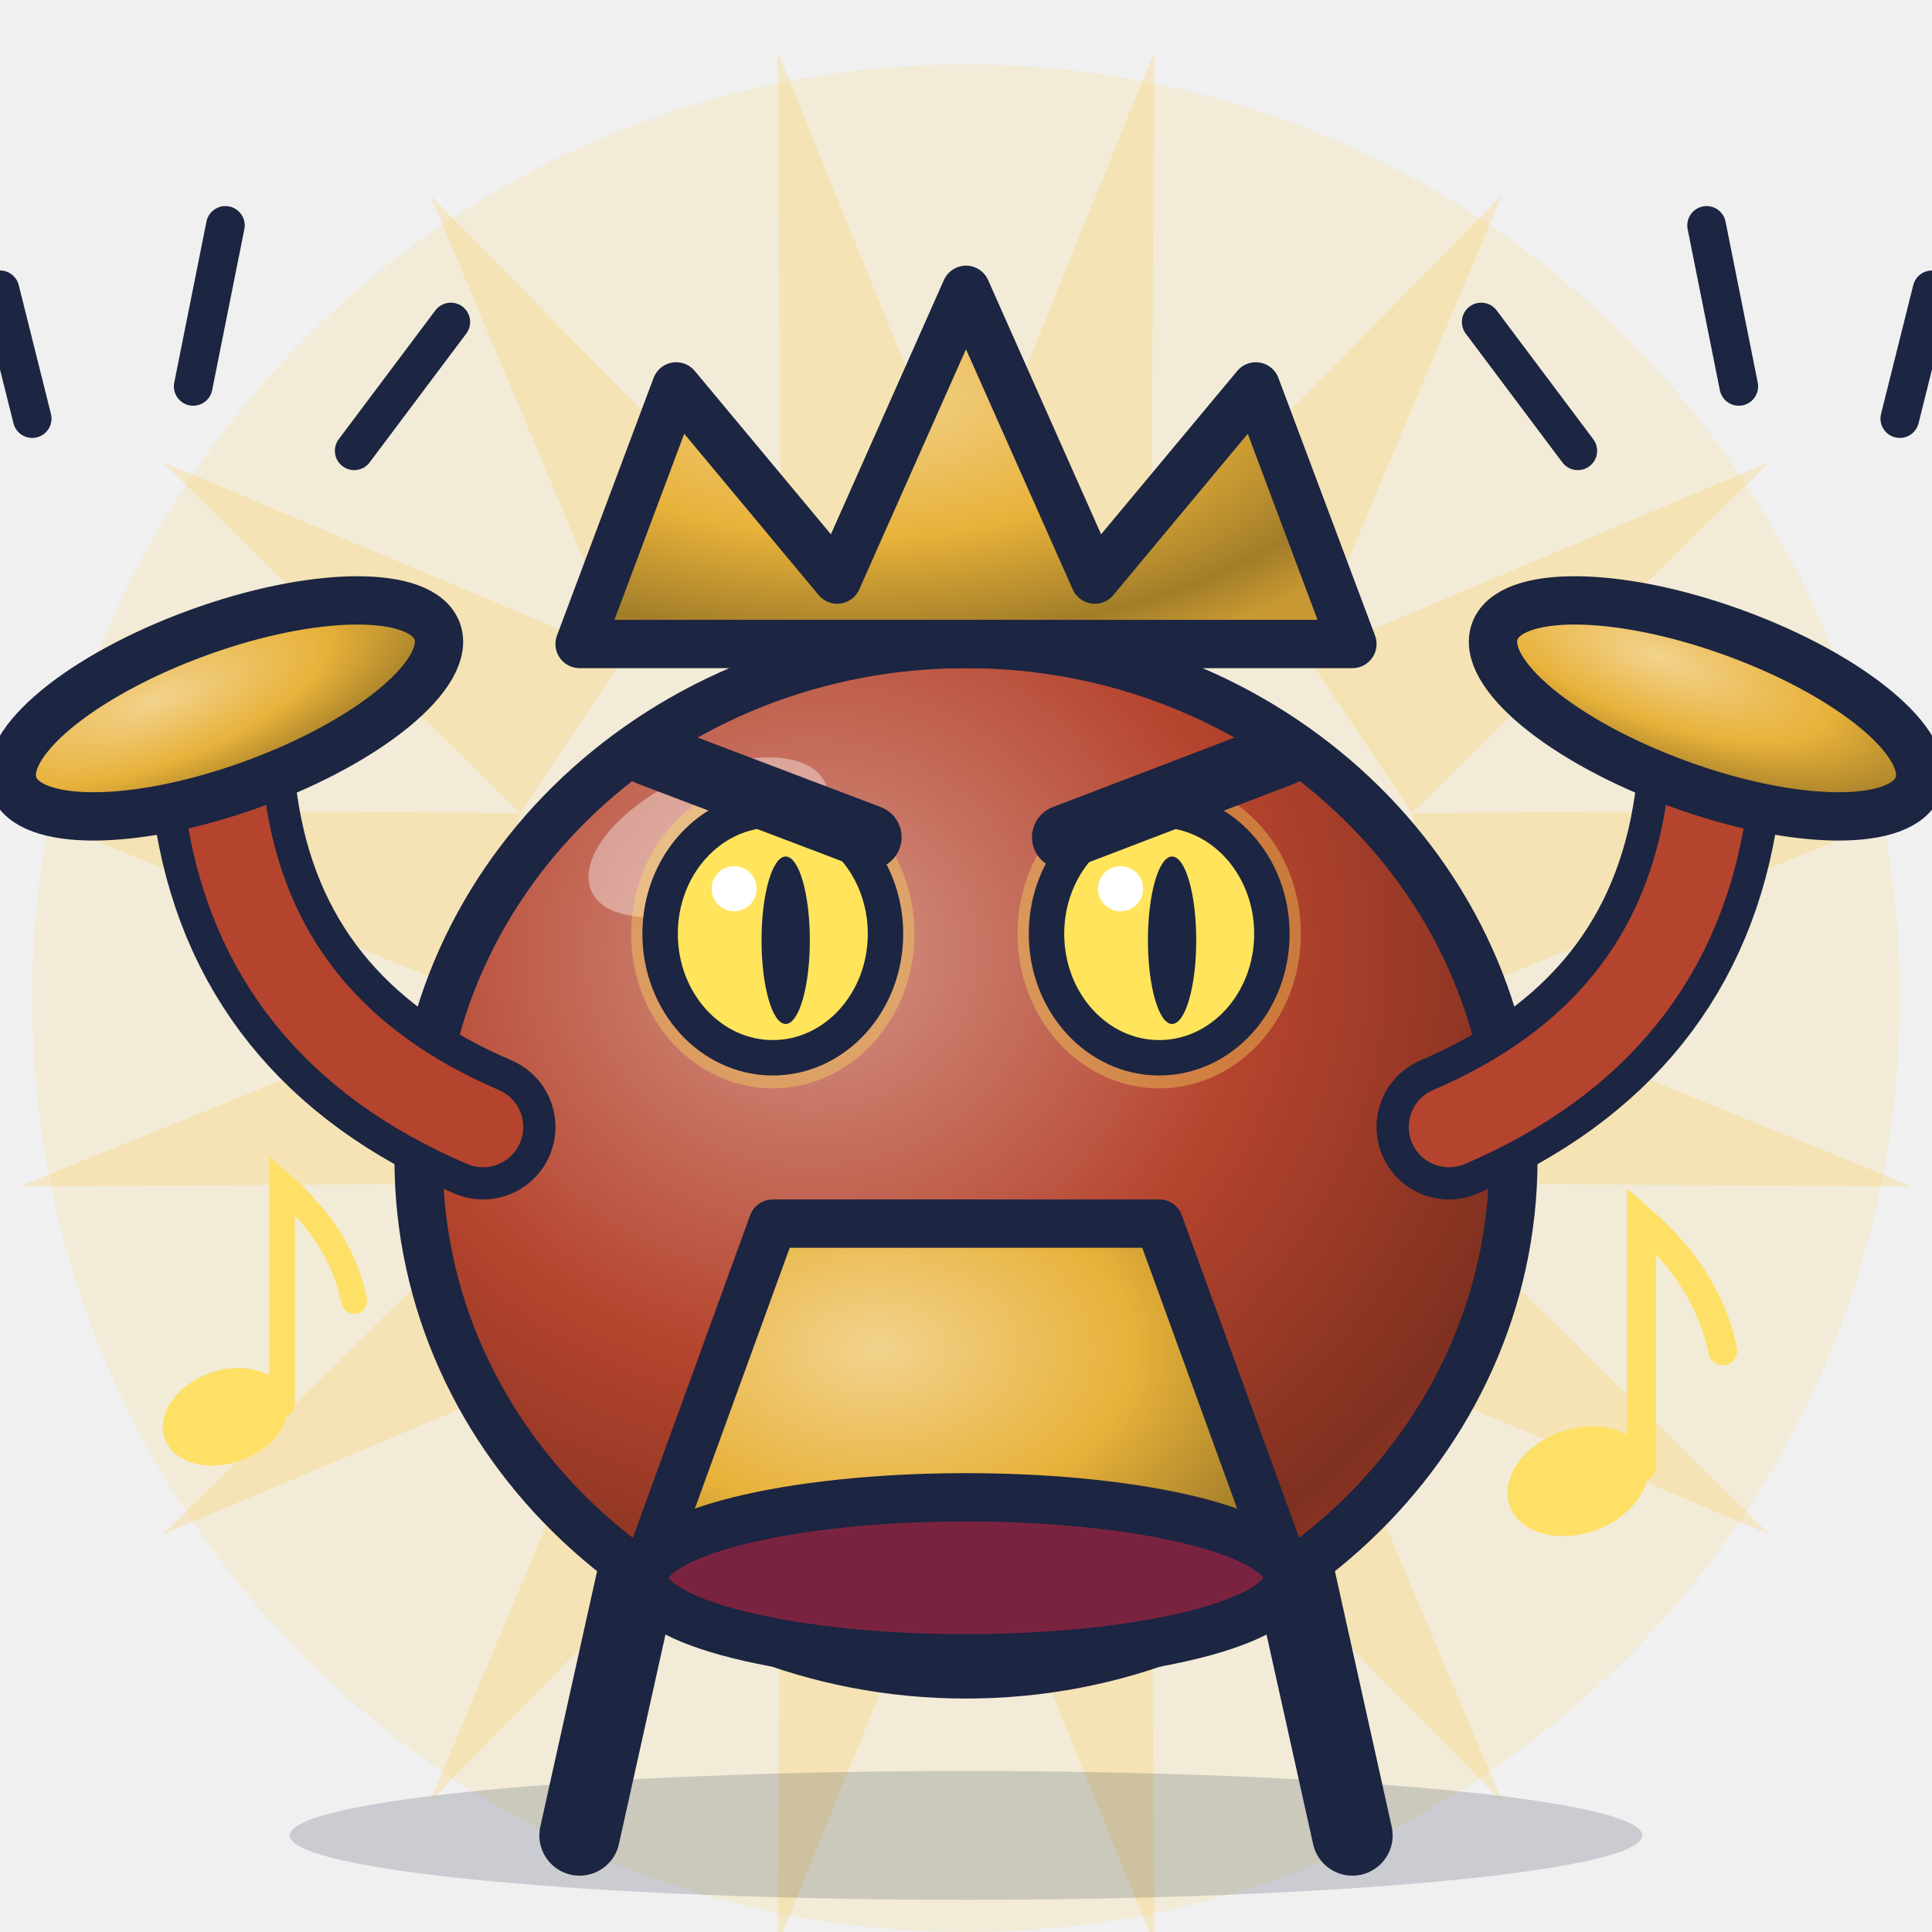
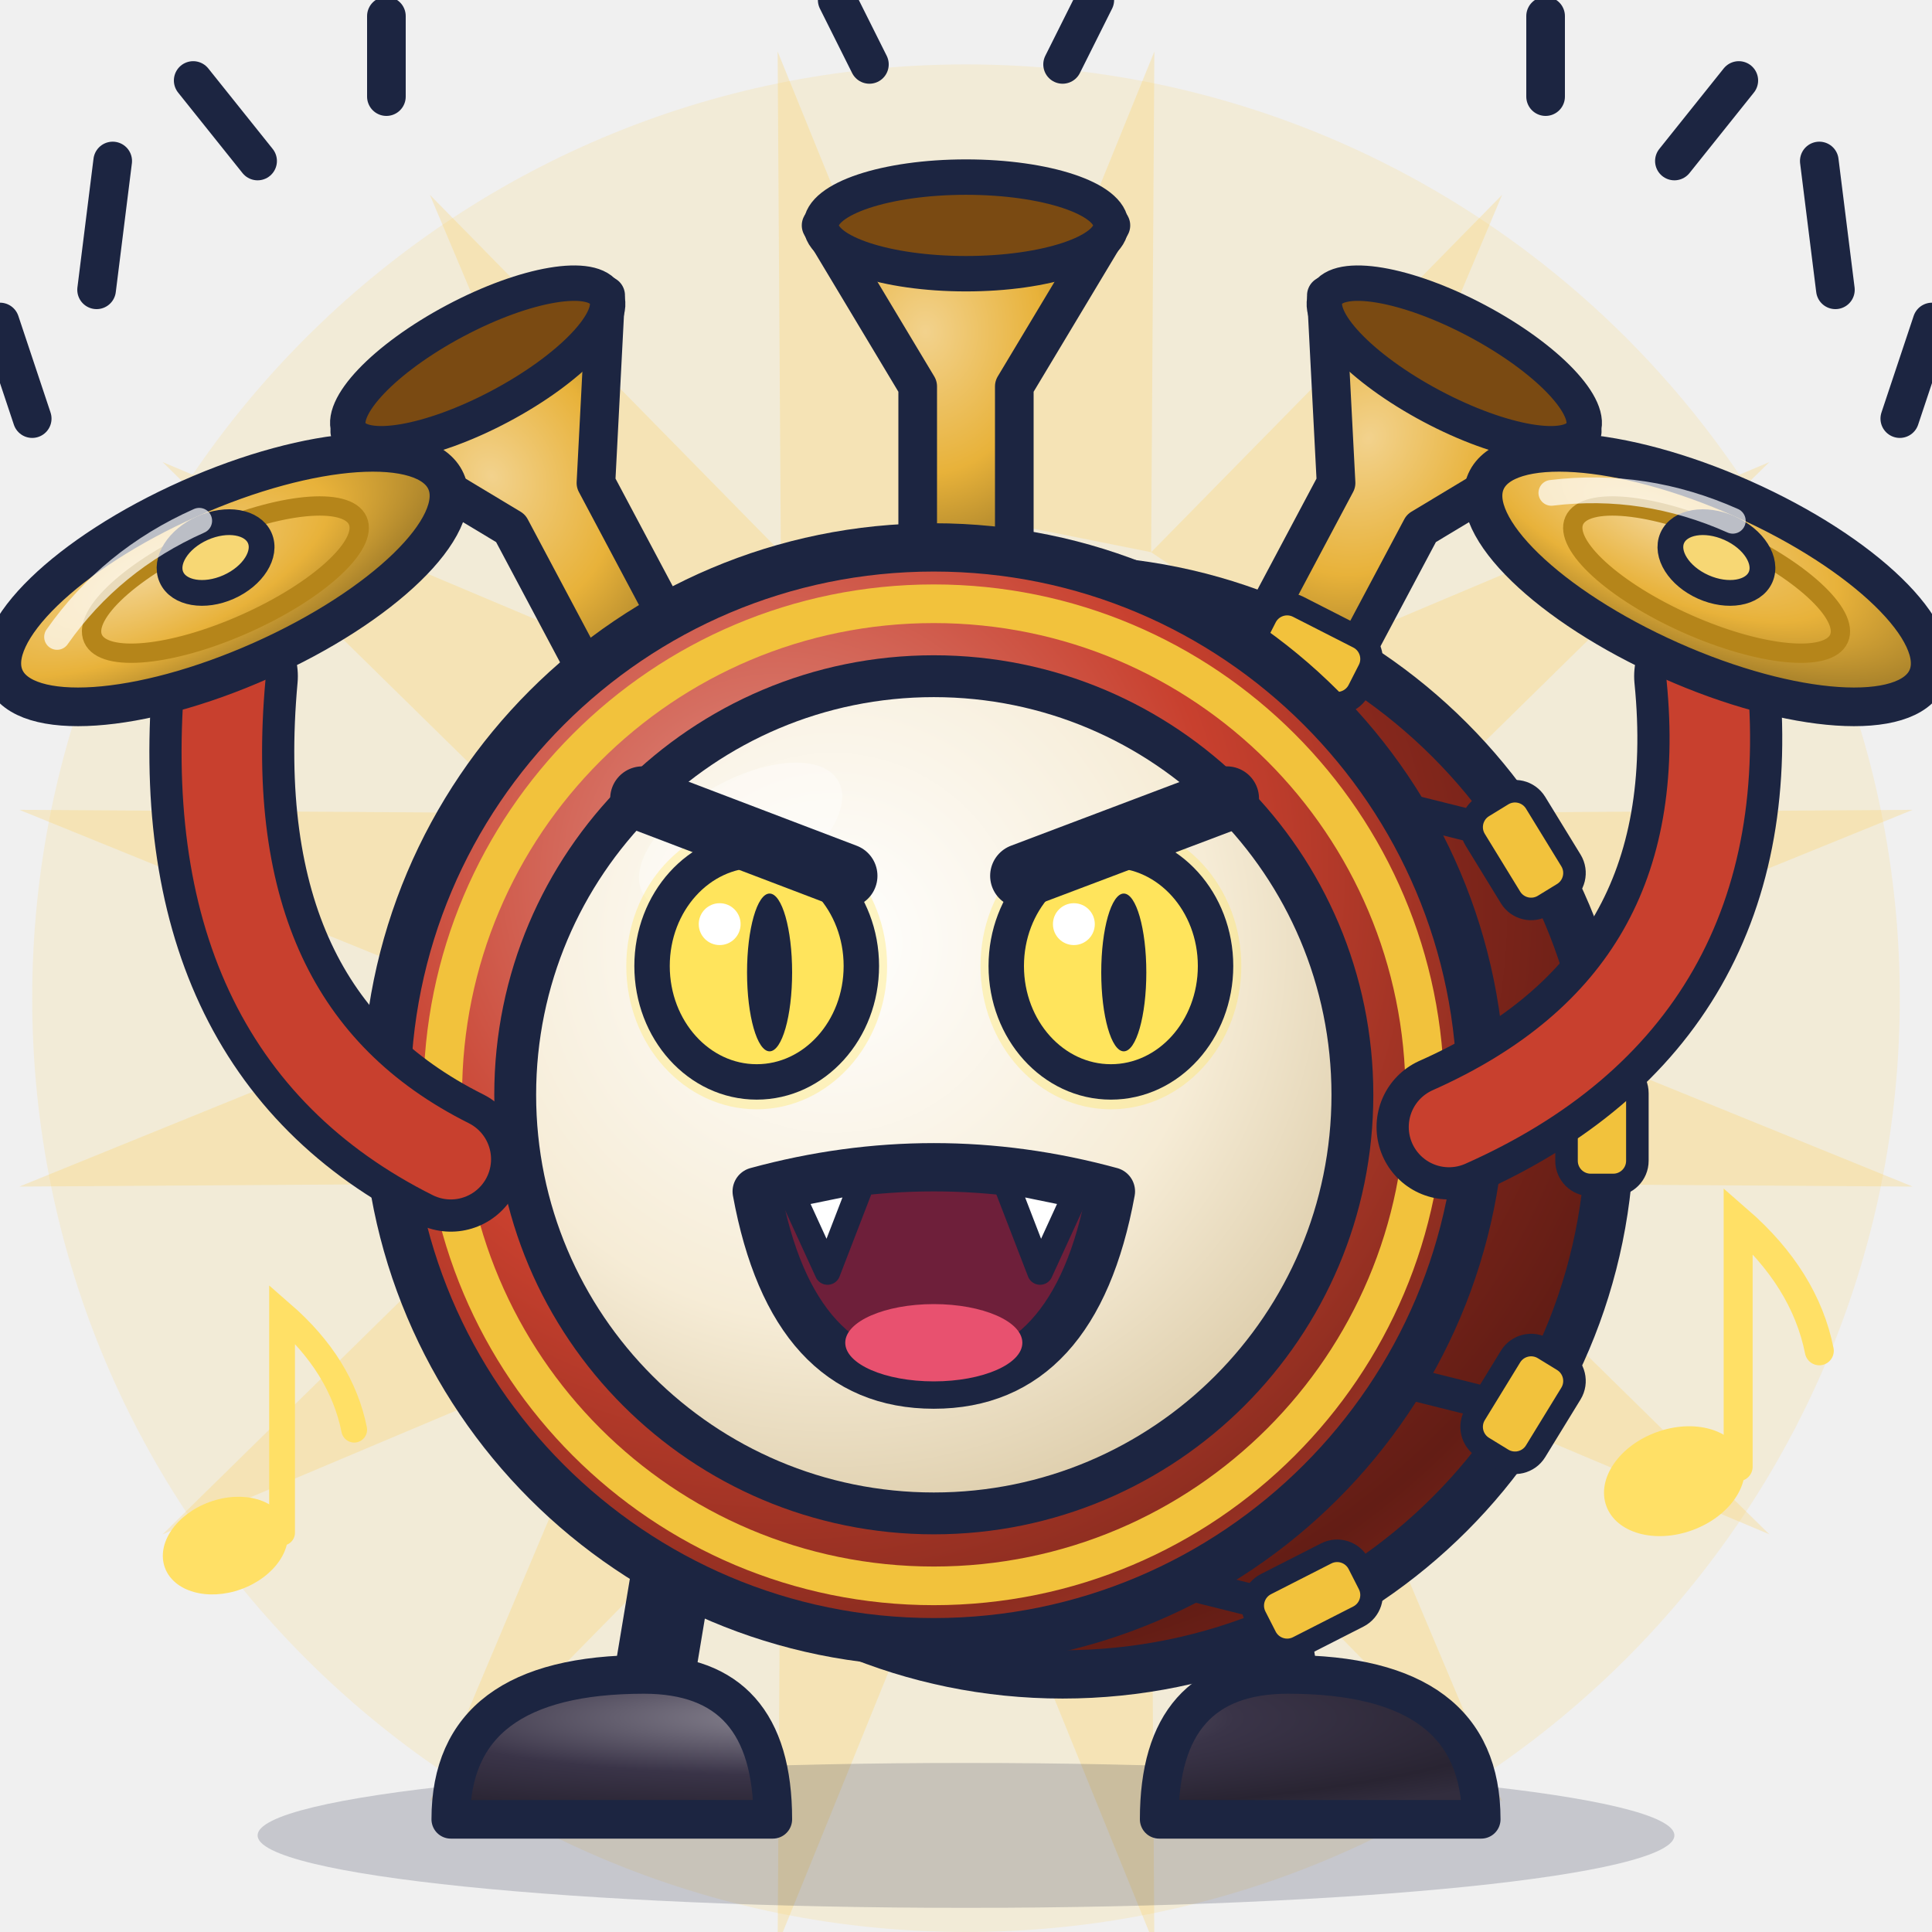
<svg aria-hidden="true" viewBox="0 0 120 120">
  <defs>
    <radialGradient id="m-krachmacher-boss__b" cx="36%" cy="30%" r="80%">
      <stop offset="0" stop-color="#f2d28d" />
      <stop offset=".5" stop-color="#e8b23a" />
      <stop offset=".86" stop-color="#a27d29" />
      <stop offset="1" stop-color="#c89932" />
    </radialGradient>
+     <radialGradient id="m-krachmacher-boss__d" cx="36%" cy="30%" r="80%">
+       <stop offset="0" stop-color="#df9086" />
+       <stop offset=".5" stop-color="#c8402e" />
+       <stop offset=".86" stop-color="#8c2d20" />
+       <stop offset="1" stop-color="#ac3728" />
+     </radialGradient>
+     <radialGradient id="m-krachmacher-boss__e" cx=".38" cy=".32" r=".75">
+       <stop offset="0" stop-color="#fff" />
+       <stop offset=".6" stop-color="#f6ecd6" />
+       <stop offset="1" stop-color="#d9c8a4" />
+     </radialGradient>
    <radialGradient id="m-krachmacher-boss__a" cx="36%" cy="30%" r="80%">
-       <stop offset="0" stop-color="#d49386" />
-       <stop offset=".5" stop-color="#b5442e" />
-       <stop offset=".86" stop-color="#7f3020" />
-       <stop offset="1" stop-color="#9c3a28" />
+       <stop offset="0" stop-color="#8d8995" />
+       <stop offset=".5" stop-color="#3a3448" />
+       <stop offset=".86" stop-color="#292432" />
+       <stop offset="1" stop-color="#322d3e" />
+     </radialGradient>
+     <radialGradient id="m-krachmacher-boss__c" cx="36%" cy="30%" r="80%">
+       <stop offset="0" stop-color="#bd837d" />
+       <stop offset=".5" stop-color="#8e2a1e" />
+       <stop offset=".86" stop-color="#631d15" />
+       <stop offset="1" stop-color="#7a241a" />
    </radialGradient>
  </defs>
  <circle cx="60" cy="62" r="58" fill="#ffc93c" opacity=".14" />
  <path fill="#ffc93c" d="M60 32 71.7 3.2l-.2 31.1Zm11.5 2.3 21.8-22.2-12.1 28.7Zm9.7 6.5 28.7-12.1-22.2 21.8Zm6.5 9.7 31.1-.2L90 62ZM90 62l28.8 11.7-31.1-.2Zm-2.3 11.5 22.2 21.8-28.7-12.1Zm-6.5 9.7 12.1 28.7-21.8-22.2Zm-9.7 6.5.2 31.1L60 92ZM60 92l-11.7 28.8.2-31.1Zm-11.5-2.3-21.8 22.2 12.1-28.7Zm-9.7-6.5L10.1 95.3l22.2-21.8Zm-6.5-9.7-31.1.2L30 62ZM30 62 1.2 50.3l31.1.2Zm2.3-11.5L10.1 28.7l28.7 12.1Zm6.5-9.7L26.7 12.1l21.8 22.2Zm9.7-6.5-.2-31.1L60 32Z" opacity=".22" />
-   <ellipse cx="60" cy="114" fill="#1c2541" opacity=".18" rx="42" ry="4" />
-   <path fill="none" stroke="#1c2541" stroke-linecap="round" stroke-linejoin="round" stroke-width="5" d="m40 96-4 18m44-18 4 18" />
-   <ellipse cx="60" cy="72" fill="url(#m-krachmacher-boss__a)" stroke="#1c2541" stroke-linecap="round" stroke-linejoin="round" stroke-width="3" rx="34" ry="32" />
-   <path fill="none" stroke="#1c2541" stroke-linecap="round" stroke-width="9" d="M30 70q-14-6-16-20m76 20q14-6 16-20" />
-   <path fill="none" stroke="#b5442e" stroke-linecap="round" stroke-width="5" d="M30 70q-14-6-16-20m76 20q14-6 16-20" />
-   <ellipse cx="14" cy="44" fill="url(#m-krachmacher-boss__b)" stroke="#1c2541" stroke-linecap="round" stroke-linejoin="round" stroke-width="3" rx="14" ry="5" transform="rotate(-20 14 44)" />
-   <ellipse cx="106" cy="44" fill="url(#m-krachmacher-boss__b)" stroke="#1c2541" stroke-linecap="round" stroke-linejoin="round" stroke-width="3" rx="14" ry="5" transform="rotate(20 106 44)" />
-   <path fill="none" stroke="#1c2541" stroke-linecap="round" stroke-linejoin="round" stroke-width="2.4" d="m2 26-2-8m12 6 2-10m8 14 6-8m70 8-6-8m16 4-2-10m12 12 2-8" />
-   <path fill="url(#m-krachmacher-boss__b)" stroke="#1c2541" stroke-linecap="round" stroke-linejoin="round" stroke-width="3" d="m36 40 6-16 10 12 8-18 8 18 10-12 6 16Z" />
-   <ellipse cx="44" cy="52" fill="#fff" opacity=".38" rx="8" ry="4" transform="rotate(-25 44 52)" />
-   <ellipse cx="48" cy="58" fill="#ffe45c" opacity=".35" rx="8.8" ry="9.6" />
-   <ellipse cx="48" cy="58" fill="#ffe45c" stroke="#1c2541" stroke-linecap="round" stroke-linejoin="round" stroke-width="2.2" rx="7" ry="7.7" />
-   <ellipse cx="48.8" cy="58.4" fill="#1c2541" rx="1.5" ry="5.2" />
-   <circle cx="45.6" cy="55.2" r="1.4" fill="#fff" />
-   <path fill="none" stroke="#1c2541" stroke-linecap="round" stroke-width="4" d="M40.3 46.8 54 52" />
-   <ellipse cx="72" cy="58" fill="#ffe45c" opacity=".35" rx="8.8" ry="9.6" />
-   <ellipse cx="72" cy="58" fill="#ffe45c" stroke="#1c2541" stroke-linecap="round" stroke-linejoin="round" stroke-width="2.2" rx="7" ry="7.7" />
-   <ellipse cx="72.8" cy="58.4" fill="#1c2541" rx="1.5" ry="5.2" />
-   <circle cx="69.6" cy="55.2" r="1.4" fill="#fff" />
-   <path fill="none" stroke="#1c2541" stroke-linecap="round" stroke-width="4" d="M79.7 46.8 66.1 52" />
-   <path fill="url(#m-krachmacher-boss__b)" stroke="#1c2541" stroke-linecap="round" stroke-linejoin="round" stroke-width="3" d="M48 76h24l8 22q-20 8-40 0Z" />
-   <ellipse cx="60" cy="98" fill="#7a2340" stroke="#1c2541" stroke-linecap="round" stroke-linejoin="round" stroke-width="3" rx="20" ry="5" />
-   <g transform="matrix(.9 0 0 .9 98 92)">
+   <ellipse cx="60" cy="114" fill="#1c2541" opacity=".2" rx="44" ry="4.5" />
+   <path fill="none" stroke="#1c2541" stroke-linecap="round" stroke-linejoin="round" stroke-width="5" d="m42 96-2 12m38-12 2 12" />
+   <path fill="url(#m-krachmacher-boss__a)" stroke="#1c2541" stroke-linecap="round" stroke-linejoin="round" stroke-width="2.4" d="M28 113q0-9 12-9 8 0 8 9Zm44 0q0-9 8-9 12 0 12 9Z" />
+   <g stroke="#1c2541" stroke-linecap="round" stroke-linejoin="round" transform="rotate(-28 40 42)">
+     <path fill="url(#m-krachmacher-boss__b)" stroke-width="2.4" d="M37 42V30l-6-10h18l-6 10v12Z" />
+     <ellipse cx="40" cy="20" fill="#7a4a12" stroke-width="2.2" rx="9" ry="3" />
+   </g>
+   <g stroke="#1c2541" stroke-linecap="round" stroke-linejoin="round">
+     <path fill="url(#m-krachmacher-boss__b)" stroke-width="2.4" d="M57 36V24l-6-10h18l-6 10v12Z" />
+     <ellipse cx="60" cy="14" fill="#7a4a12" stroke-width="2.2" rx="9" ry="3" />
+   </g>
+   <g stroke="#1c2541" stroke-linecap="round" stroke-linejoin="round" transform="rotate(28 80 42)">
+     <path fill="url(#m-krachmacher-boss__b)" stroke-width="2.4" d="M77 42V30l-6-10h18l-6 10v12Z" />
+     <ellipse cx="80" cy="20" fill="#7a4a12" stroke-width="2.2" rx="9" ry="3" />
+   </g>
+   <path fill="none" stroke="#1c2541" stroke-linecap="round" stroke-linejoin="round" stroke-width="2.4" d="m16 10-4-5m12 1V1m30 3-2-4m14 4 2-4m28 6V1m8 9 4-5" />
+   <circle cx="66" cy="70" r="34" fill="url(#m-krachmacher-boss__c)" stroke="#1c2541" stroke-linecap="round" stroke-linejoin="round" stroke-width="3" />
+   <path fill="none" stroke="#1c2541" stroke-linecap="round" stroke-linejoin="round" stroke-width="2" d="m73.4 37.7 8 2" />
+   <rect width="4.4" height="7.2" x="-2.2" y="-3.6" fill="#f2c23c" stroke="#1c2541" stroke-linecap="round" stroke-linejoin="round" stroke-width="1.4" rx="1.5" transform="rotate(-63 73.877 -46.198)" />
+   <path fill="none" stroke="#1c2541" stroke-linecap="round" stroke-linejoin="round" stroke-width="2" d="m87 50.2 8 2" />
+   <rect width="4.4" height="7.2" x="-2.2" y="-3.6" fill="#f2c23c" stroke="#1c2541" stroke-linecap="round" stroke-linejoin="round" stroke-width="1.4" rx="1.5" transform="rotate(-31.5 140.907 -141.313)" />
+   <path fill="none" stroke="#1c2541" stroke-linecap="round" stroke-linejoin="round" stroke-width="2" d="m92 68 8 2" />
+   <rect width="4.4" height="7.2" x="-2.2" y="-3.6" fill="#f2c23c" stroke="#1c2541" stroke-linecap="round" stroke-linejoin="round" stroke-width="1.4" rx="1.5" transform="translate(99.5 70)" />
+   <path fill="none" stroke="#1c2541" stroke-linecap="round" stroke-linejoin="round" stroke-width="2" d="m87 85.8 8 2" />
+   <rect width="4.4" height="7.2" x="-2.2" y="-3.6" fill="#f2c23c" stroke="#1c2541" stroke-linecap="round" stroke-linejoin="round" stroke-width="1.4" rx="1.5" transform="rotate(31.5 -107.294 211.313)" />
+   <path fill="none" stroke="#1c2541" stroke-linecap="round" stroke-linejoin="round" stroke-width="2" d="m73.4 98.3 8 2" />
+   <rect width="4.4" height="7.2" x="-2.2" y="-3.6" fill="#f2c23c" stroke="#1c2541" stroke-linecap="round" stroke-linejoin="round" stroke-width="1.4" rx="1.5" transform="rotate(63 -40.353 116.198)" />
+   <circle cx="58" cy="68" r="34" fill="url(#m-krachmacher-boss__d)" stroke="#1c2541" stroke-linecap="round" stroke-linejoin="round" stroke-width="3" />
+   <circle cx="58" cy="68" r="30.5" fill="none" stroke="#f2c23c" stroke-width="2.4" />
+   <circle cx="58" cy="68" r="26" fill="url(#m-krachmacher-boss__e)" stroke="#1c2541" stroke-linecap="round" stroke-linejoin="round" stroke-width="2.6" />
+   <ellipse cx="46" cy="52" fill="#fff" opacity=".38" rx="7" ry="3.5" transform="rotate(-30 46 52)" />
+   <path fill="none" stroke="#1c2541" stroke-linecap="round" stroke-width="9" d="M28 72q-16-8-14-30m76 28q18-8 16-28" />
+   <path fill="none" stroke="#c8402e" stroke-linecap="round" stroke-width="5" d="M28 72q-16-8-14-30m76 28q18-8 16-28" />
+   <g transform="rotate(-24 14 36)">
+     <ellipse cx="14" cy="36" fill="url(#m-krachmacher-boss__b)" stroke="#1c2541" stroke-linecap="round" stroke-linejoin="round" stroke-width="2.4" rx="15" ry="5.5" />
+     <ellipse cx="14" cy="36" fill="none" stroke="#b5851a" stroke-width="1.2" rx="9" ry="3" />
+     <ellipse cx="14" cy="34.5" fill="#f7d774" stroke="#1c2541" stroke-linecap="round" stroke-linejoin="round" stroke-width="1.6" rx="3" ry="2" />
+     <path fill="none" stroke="#fff" stroke-linecap="round" stroke-width="1.6" d="M3 35q5-3 11-3" opacity=".7" />
+   </g>
+   <g transform="rotate(24 106 36)">
+     <ellipse cx="106" cy="36" fill="url(#m-krachmacher-boss__b)" stroke="#1c2541" stroke-linecap="round" stroke-linejoin="round" stroke-width="2.4" rx="15" ry="5.5" />
+     <ellipse cx="106" cy="36" fill="none" stroke="#b5851a" stroke-width="1.2" rx="9" ry="3" />
+     <ellipse cx="106" cy="34.5" fill="#f7d774" stroke="#1c2541" stroke-linecap="round" stroke-linejoin="round" stroke-width="1.6" rx="3" ry="2" />
+     <path fill="none" stroke="#fff" stroke-linecap="round" stroke-width="1.6" d="M95 35q5-3 11-3" opacity=".7" />
+   </g>
+   <path fill="none" stroke="#1c2541" stroke-linecap="round" stroke-linejoin="round" stroke-width="2.4" d="m2 26-2-6m6-2 1-8m111 16 2-6m-6-2-1-8" />
+   <ellipse cx="47" cy="60" fill="#ffe45c" opacity=".35" rx="8.1" ry="8.9" />
+   <ellipse cx="47" cy="60" fill="#ffe45c" stroke="#1c2541" stroke-linecap="round" stroke-linejoin="round" stroke-width="2.2" rx="6.5" ry="7.2" />
+   <ellipse cx="47.8" cy="60.4" fill="#1c2541" rx="1.4" ry="4.9" />
+   <circle cx="44.7" cy="57.4" r="1.3" fill="#fff" />
+   <path fill="none" stroke="#1c2541" stroke-linecap="round" stroke-width="4" d="m39.9 49.6 12.6 4.8" />
+   <ellipse cx="69" cy="60" fill="#ffe45c" opacity=".35" rx="8.1" ry="8.9" />
+   <ellipse cx="69" cy="60" fill="#ffe45c" stroke="#1c2541" stroke-linecap="round" stroke-linejoin="round" stroke-width="2.2" rx="6.5" ry="7.2" />
+   <ellipse cx="69.8" cy="60.4" fill="#1c2541" rx="1.4" ry="4.9" />
+   <circle cx="66.7" cy="57.4" r="1.3" fill="#fff" />
+   <path fill="none" stroke="#1c2541" stroke-linecap="round" stroke-width="4" d="m76.2 49.6-12.7 4.8" />
+   <path fill="#6e1f3a" stroke="#1c2541" stroke-linecap="round" stroke-linejoin="round" stroke-width="3" d="M47 74q11-3 22 0-2.2 12-11 12T47 74" />
+   <ellipse cx="58" cy="83.4" fill="#e8516f" rx="5.5" ry="2.4" />
+   <path fill="#fff" stroke="#1c2541" stroke-linecap="round" stroke-linejoin="round" stroke-width="1.6" d="m49.2 74.2 2.2 4.8 2.2-5.7Zm17.6 0L64.6 79l-2.2-5.7Z" />
+   <g transform="matrix(.9 0 0 .9 104 92)">
    <ellipse fill="#ffe066" rx="5" ry="3.6" transform="rotate(-20)" />
    <path fill="none" stroke="#ffe066" stroke-linecap="round" stroke-width="2" d="M4.4-1v-17Q9-14 10-9" />
  </g>
-   <g transform="matrix(.8 0 0 .8 14 88)">
+   <g transform="matrix(.8 0 0 .8 14 96)">
    <ellipse fill="#ffe066" rx="5" ry="3.6" transform="rotate(-20)" />
    <path fill="none" stroke="#ffe066" stroke-linecap="round" stroke-width="2" d="M4.4-1v-17Q9-14 10-9" />
  </g>
</svg>
